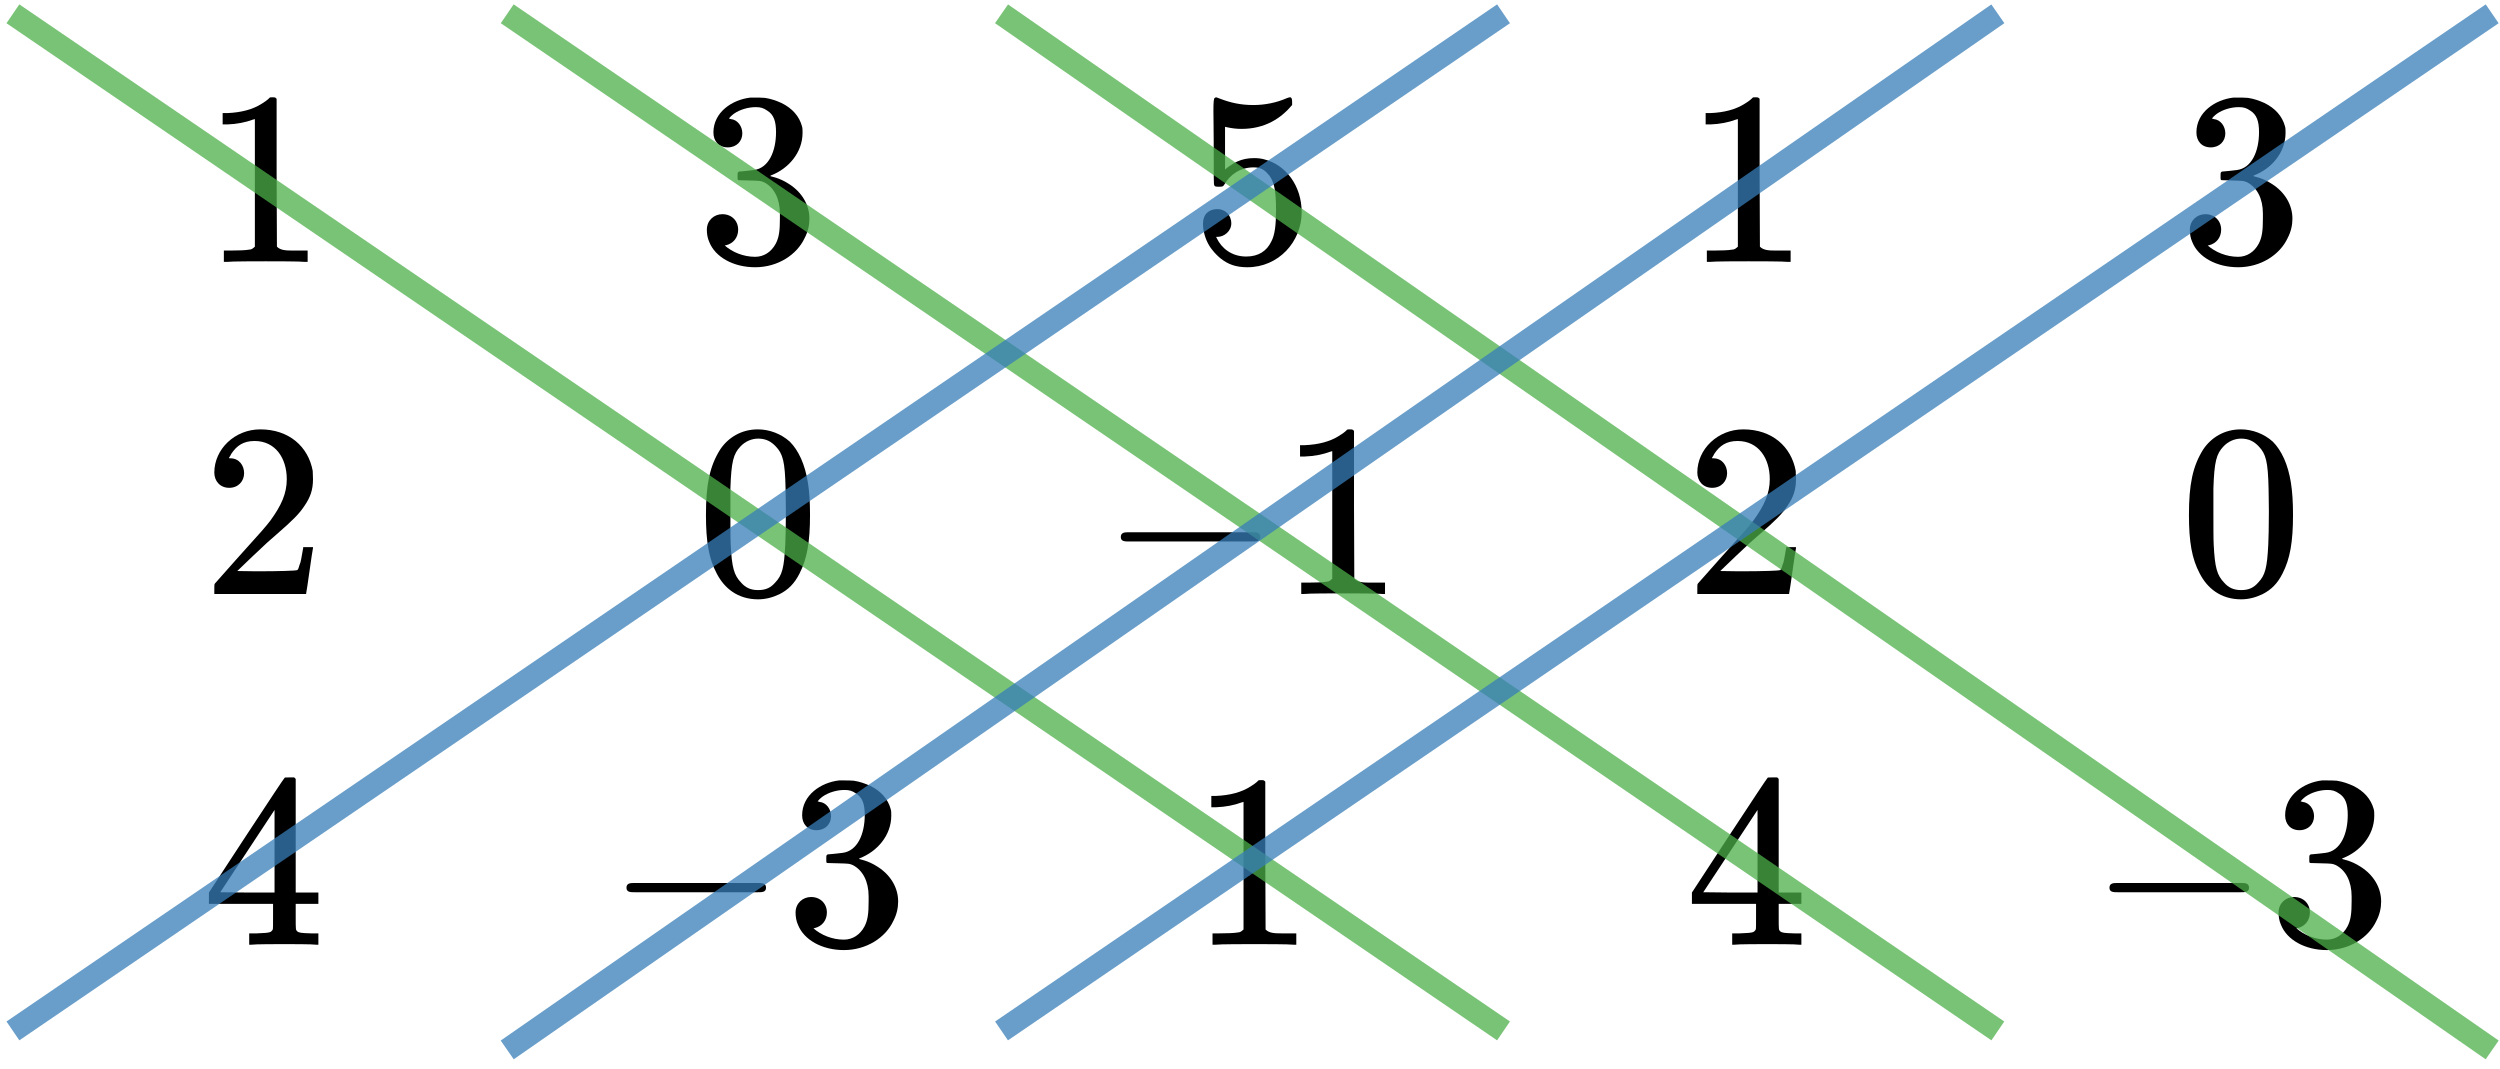
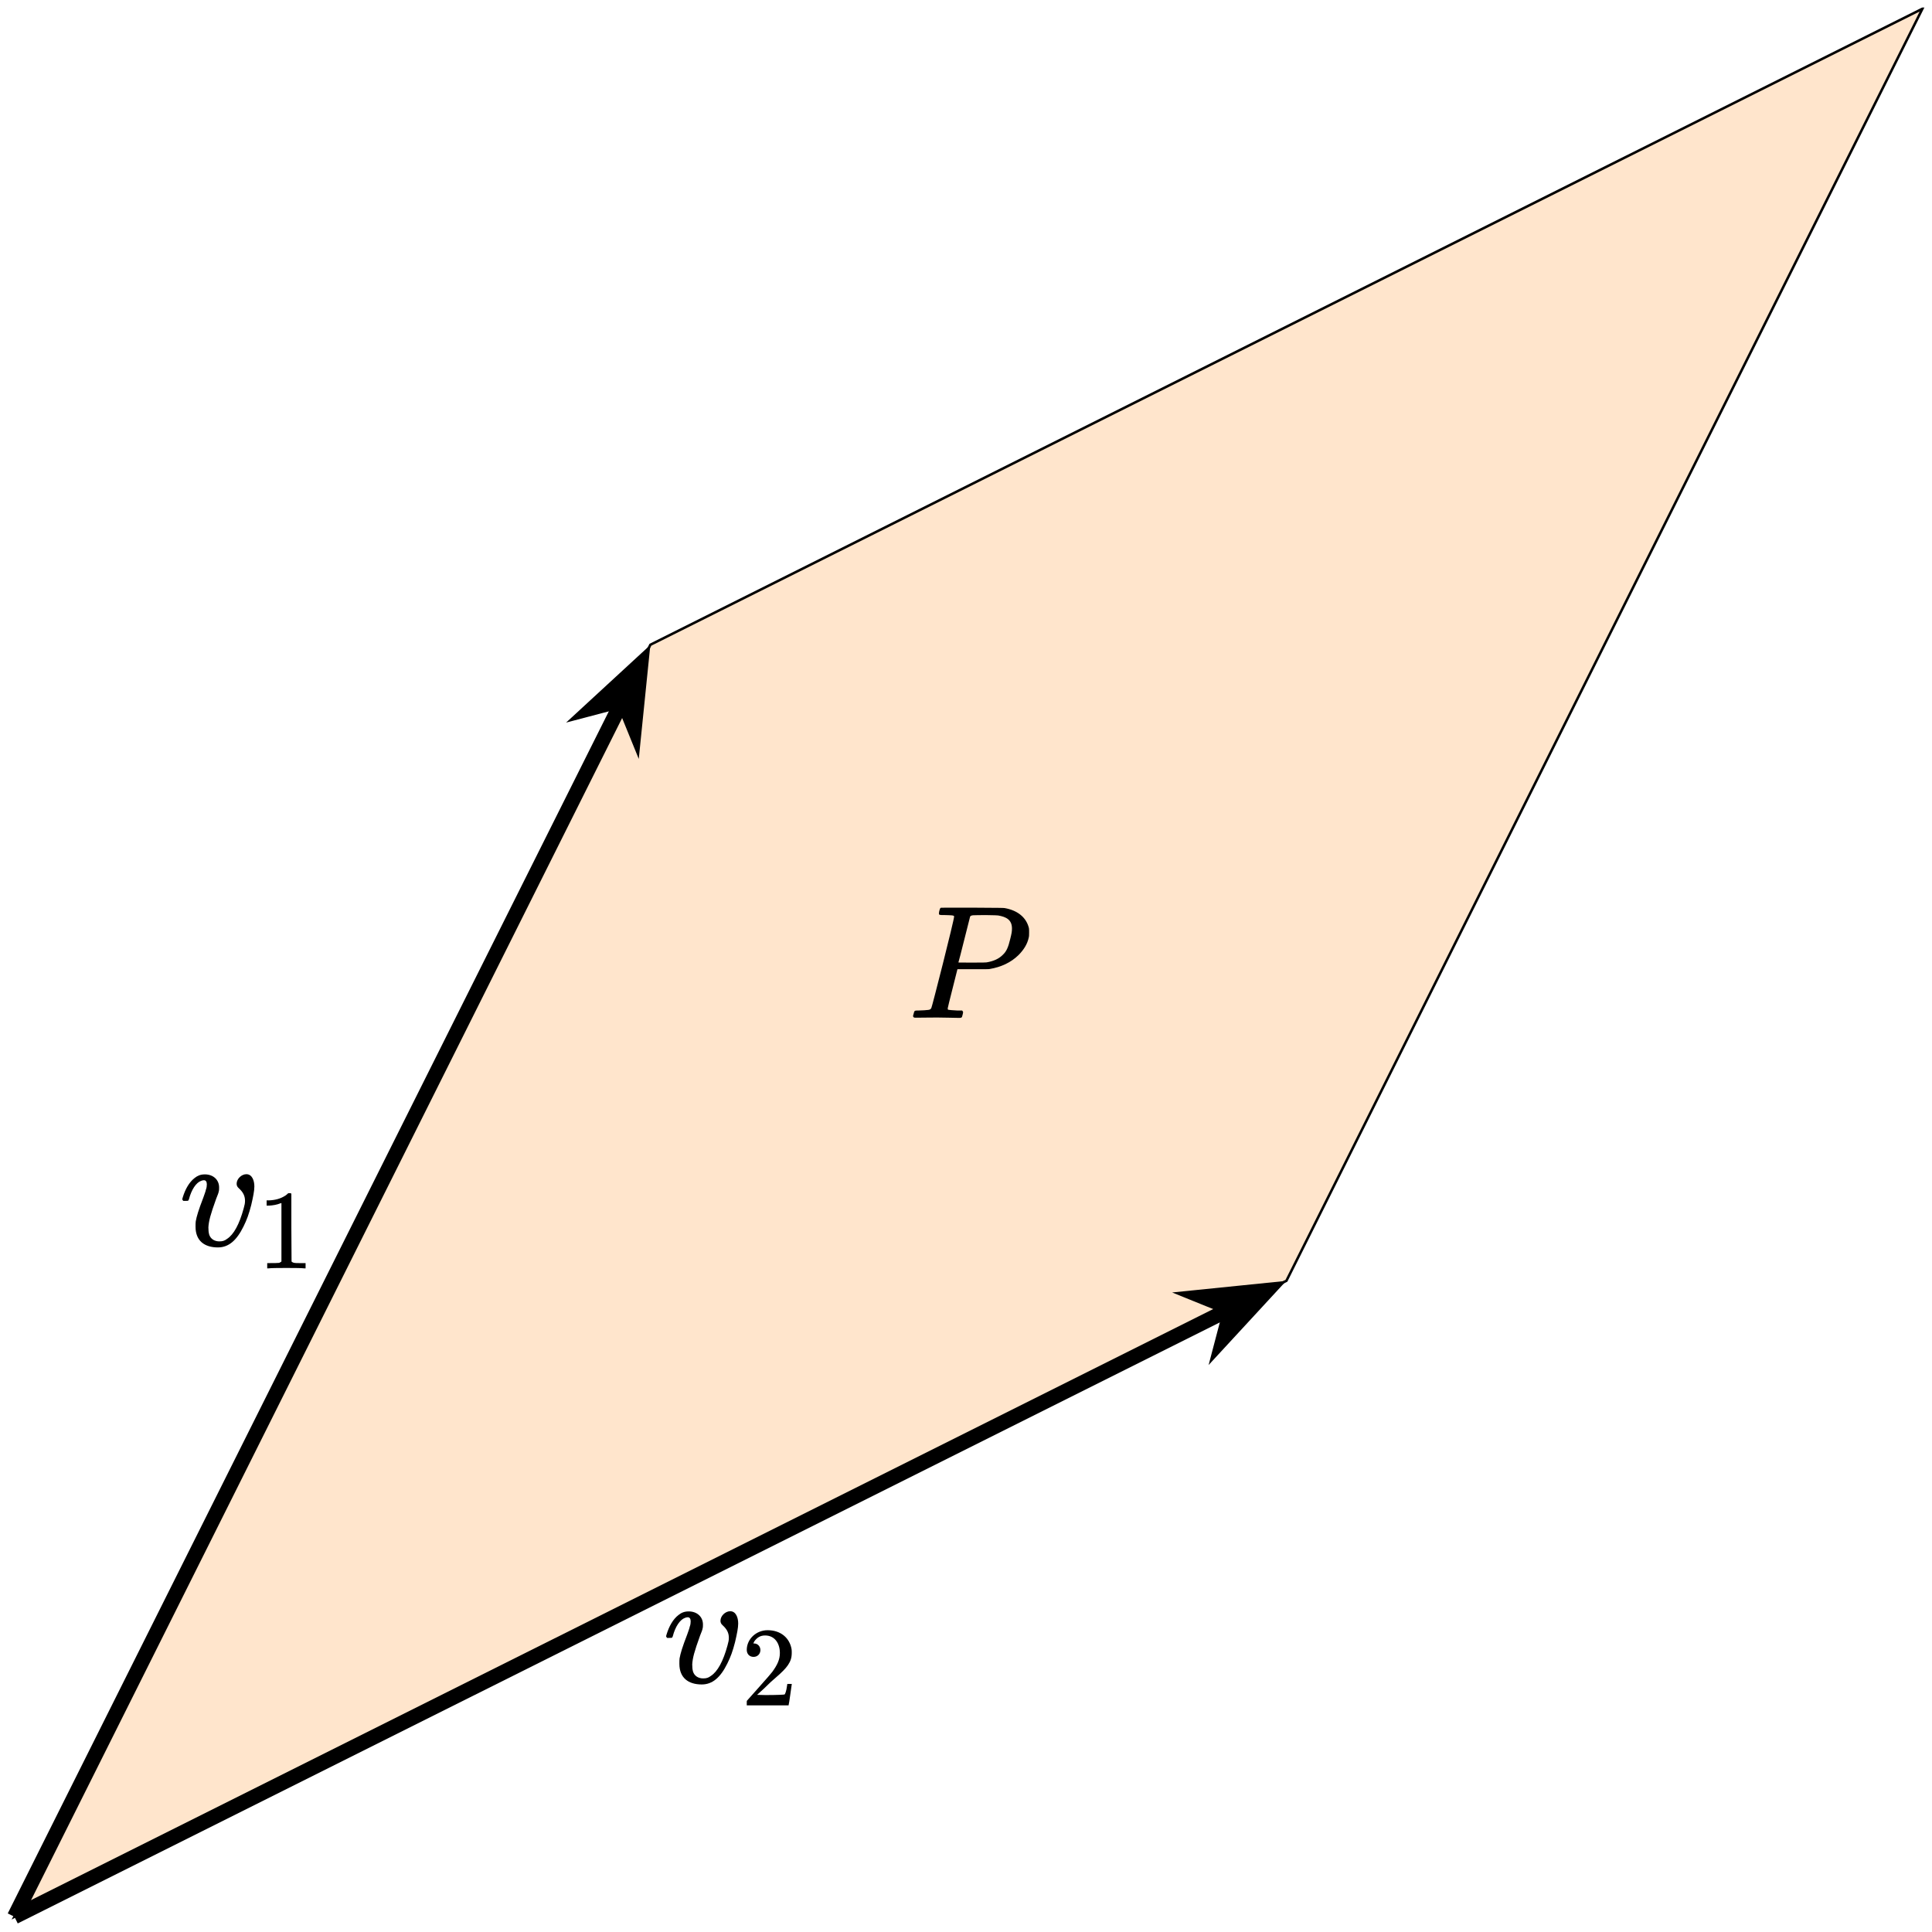
- <svg xmlns="http://www.w3.org/2000/svg" xmlns:xlink="http://www.w3.org/1999/xlink" width="131pt" height="56pt" viewBox="0 0 131 56" version="1.1">
+ <svg xmlns="http://www.w3.org/2000/svg" xmlns:xlink="http://www.w3.org/1999/xlink" width="155pt" height="155pt" viewBox="0 0 155 155" version="1.1">
  <defs>
    <g>
      <symbol overflow="visible" id="glyph0-0">
        <path style="stroke:none;" d="M 0.641 0 L 2.594 0 L 2.594 -6.906 L 0.641 -6.906 Z M 1.297 -0.641 L 1.297 -6.25 L 1.938 -6.25 L 1.938 -0.641 Z M 1.297 -0.641 " />
      </symbol>
      <symbol overflow="visible" id="glyph0-1">
-         <path style="stroke:none;" d="M 5.391 0 L 5.531 0 L 5.531 -0.594 L 4.766 -0.594 C 4.375 -0.594 4.109 -0.609 3.922 -0.797 L 3.906 -4.672 L 3.906 -8.547 C 3.828 -8.609 3.859 -8.625 3.688 -8.625 C 3.578 -8.625 3.562 -8.625 3.531 -8.594 C 3.469 -8.516 3.25 -8.359 3.141 -8.297 C 2.656 -7.984 2.047 -7.828 1.328 -7.797 L 1.078 -7.797 L 1.078 -7.203 L 1.328 -7.203 C 1.812 -7.219 2.281 -7.312 2.656 -7.453 C 2.703 -7.469 2.75 -7.484 2.766 -7.484 L 2.766 -0.797 C 2.672 -0.719 2.609 -0.641 2.453 -0.641 C 2.312 -0.609 1.859 -0.594 1.484 -0.594 L 1.141 -0.594 L 1.141 0 L 1.297 0 C 1.516 -0.031 2.922 -0.031 3.328 -0.031 C 3.75 -0.031 5.172 -0.031 5.391 0 Z M 5.391 0 " />
+         <path style="stroke:none;" d="M 3.125 0.141 C 3.984 0.141 4.625 -0.422 5.172 -1.531 C 5.438 -2.062 5.609 -2.531 5.797 -3.266 C 5.953 -3.938 6.047 -4.406 6.047 -4.75 C 6.047 -5.234 5.859 -5.734 5.406 -5.734 C 5.016 -5.734 4.625 -5.359 4.625 -4.969 C 4.625 -4.828 4.672 -4.719 4.797 -4.609 C 5.156 -4.281 5.297 -3.984 5.297 -3.594 C 5.297 -3.406 5.266 -3.266 5.188 -2.984 C 4.844 -1.719 4.391 -0.891 3.859 -0.547 C 3.656 -0.391 3.5 -0.344 3.234 -0.344 C 2.844 -0.344 2.531 -0.547 2.422 -0.891 C 2.375 -1.078 2.359 -1.219 2.359 -1.469 C 2.391 -1.984 2.516 -2.469 2.984 -3.766 C 3.094 -4.031 3.188 -4.281 3.188 -4.344 C 3.219 -4.422 3.219 -4.562 3.219 -4.672 C 3.219 -5.297 2.734 -5.719 2.078 -5.719 C 1.719 -5.719 1.484 -5.609 1.266 -5.438 C 0.812 -5.094 0.5 -4.516 0.312 -3.906 C 0.281 -3.812 0.266 -3.75 0.266 -3.719 C 0.266 -3.672 0.328 -3.625 0.344 -3.594 L 0.531 -3.594 C 0.781 -3.594 0.734 -3.594 0.797 -3.719 C 1 -4.5 1.375 -5.062 1.781 -5.203 C 1.859 -5.234 1.938 -5.25 2 -5.25 C 2.156 -5.25 2.234 -5.125 2.234 -4.922 C 2.234 -4.797 2.219 -4.641 2.156 -4.484 C 2.156 -4.422 2.047 -4.125 1.953 -3.859 C 1.562 -2.844 1.422 -2.375 1.344 -1.953 C 1.328 -1.859 1.328 -1.688 1.328 -1.516 C 1.328 -0.391 2.047 0.141 3.125 0.141 Z M 3.125 0.141 " />
      </symbol>
      <symbol overflow="visible" id="glyph0-2">
-         <path style="stroke:none;" d="M 1.641 -6 C 2.109 -6 2.406 -6.328 2.406 -6.734 C 2.406 -7.109 2.156 -7.453 1.797 -7.484 C 1.75 -7.5 1.703 -7.516 1.703 -7.516 C 1.703 -7.531 1.859 -7.688 1.969 -7.766 C 2.281 -7.984 2.719 -8.109 3.109 -8.109 C 3.375 -8.109 3.516 -8.062 3.719 -7.922 C 4.047 -7.719 4.172 -7.375 4.172 -6.797 C 4.172 -5.812 3.797 -4.906 3 -4.812 C 2.922 -4.797 2.297 -4.734 2.25 -4.734 C 2.234 -4.734 2.219 -4.734 2.188 -4.703 C 2.156 -4.656 2.156 -4.656 2.156 -4.5 C 2.156 -4.359 2.156 -4.344 2.172 -4.297 L 2.219 -4.281 L 2.766 -4.266 C 3.359 -4.25 3.359 -4.25 3.547 -4.172 C 4.062 -3.906 4.375 -3.328 4.375 -2.531 L 4.375 -2.266 C 4.375 -1.625 4.328 -1.281 4.156 -0.953 C 3.922 -0.516 3.531 -0.266 3.078 -0.266 C 2.453 -0.266 1.875 -0.516 1.484 -0.859 L 1.562 -0.875 C 1.938 -0.969 2.188 -1.281 2.188 -1.688 C 2.188 -2.156 1.844 -2.5 1.359 -2.5 C 0.922 -2.5 0.547 -2.172 0.547 -1.688 C 0.547 -1.484 0.578 -1.25 0.672 -1.047 C 0.984 -0.25 1.938 0.281 3.078 0.281 C 4.266 0.281 5.266 -0.375 5.672 -1.25 C 5.844 -1.578 5.922 -1.922 5.922 -2.266 C 5.922 -3 5.516 -3.656 4.859 -4.078 C 4.312 -4.438 3.875 -4.469 3.875 -4.5 C 3.875 -4.516 3.891 -4.516 3.906 -4.531 C 4.812 -4.875 5.562 -5.719 5.562 -6.766 C 5.562 -6.891 5.562 -7.016 5.531 -7.109 C 5.391 -7.625 5.031 -8.047 4.453 -8.328 C 4.172 -8.453 3.906 -8.547 3.594 -8.594 C 3.469 -8.609 3.219 -8.609 3.016 -8.609 L 2.828 -8.609 C 1.875 -8.5 0.891 -7.844 0.891 -6.781 C 0.891 -6.328 1.172 -6 1.641 -6 Z M 1.641 -6 " />
-       </symbol>
-       <symbol overflow="visible" id="glyph0-3">
-         <path style="stroke:none;" d="M 1.391 -2.766 C 0.953 -2.766 0.641 -2.5 0.641 -2 C 0.641 -1.922 0.656 -1.828 0.656 -1.75 C 0.719 -1.328 0.875 -0.922 1.156 -0.594 C 1.25 -0.469 1.469 -0.25 1.578 -0.172 C 1.953 0.125 2.359 0.281 2.969 0.281 C 4.594 0.281 5.812 -1.047 5.812 -2.609 C 5.812 -3.984 4.984 -5.094 3.844 -5.375 C 3.672 -5.422 3.5 -5.438 3.312 -5.438 C 2.625 -5.438 2.203 -5.172 1.797 -4.844 L 1.797 -7.078 L 1.938 -7.047 C 2.156 -7 2.406 -6.969 2.656 -6.969 C 3.906 -6.969 4.734 -7.531 5.312 -8.219 L 5.312 -8.391 C 5.312 -8.547 5.281 -8.625 5.203 -8.625 C 5.172 -8.625 5.109 -8.609 5.031 -8.578 C 4.5 -8.344 3.891 -8.219 3.281 -8.219 C 2.609 -8.219 2.078 -8.344 1.547 -8.547 C 1.438 -8.594 1.328 -8.625 1.328 -8.625 C 1.312 -8.625 1.281 -8.609 1.266 -8.594 C 1.203 -8.594 1.188 -8.375 1.188 -7.875 C 1.188 -7.5 1.203 -6.984 1.203 -6.281 C 1.203 -4.266 1.203 -4.062 1.234 -4.016 C 1.25 -3.953 1.297 -3.938 1.484 -3.938 C 1.672 -3.938 1.703 -3.953 1.766 -4.062 C 2.062 -4.578 2.594 -4.953 3.297 -4.953 C 3.719 -4.953 3.906 -4.781 4.125 -4.516 C 4.375 -4.172 4.469 -3.719 4.469 -2.719 C 4.469 -1.922 4.406 -1.406 4.219 -1.062 C 3.984 -0.578 3.562 -0.281 2.906 -0.281 C 2.141 -0.281 1.609 -0.719 1.359 -1.25 L 1.328 -1.312 L 1.406 -1.312 C 1.75 -1.312 2.125 -1.609 2.125 -2.016 C 2.125 -2.469 1.797 -2.766 1.391 -2.766 Z M 1.391 -2.766 " />
-       </symbol>
-       <symbol overflow="visible" id="glyph0-4">
-         <path style="stroke:none;" d="M 1.422 -5.562 C 1.906 -5.562 2.203 -5.922 2.203 -6.328 C 2.203 -6.734 1.938 -7.109 1.484 -7.109 C 1.438 -7.109 1.406 -7.109 1.406 -7.125 C 1.406 -7.141 1.484 -7.234 1.531 -7.344 C 1.812 -7.766 2.156 -8.016 2.75 -8.016 C 3.859 -8.016 4.438 -7.094 4.438 -6.016 C 4.438 -5.266 4.156 -4.641 3.578 -3.844 C 3.297 -3.484 3.219 -3.391 1.766 -1.781 C 1.172 -1.109 0.688 -0.562 0.672 -0.547 C 0.641 -0.5 0.641 -0.469 0.641 -0.25 L 0.641 0 L 5.453 0 L 5.453 -0.031 C 5.484 -0.109 5.781 -2.328 5.812 -2.406 L 5.812 -2.453 L 5.297 -2.453 L 5.297 -2.406 C 5.188 -1.828 5.188 -1.703 5.109 -1.531 C 5.078 -1.406 5.031 -1.266 4.984 -1.25 C 4.906 -1.219 4.125 -1.188 2.828 -1.188 L 1.844 -1.203 L 2.609 -1.938 C 3.484 -2.766 3.453 -2.734 3.906 -3.125 C 4.75 -3.859 5.094 -4.203 5.359 -4.609 C 5.672 -5.062 5.812 -5.453 5.812 -6.016 C 5.812 -6.172 5.797 -6.328 5.797 -6.453 C 5.562 -7.719 4.562 -8.625 3.047 -8.625 C 1.719 -8.625 0.641 -7.594 0.641 -6.359 C 0.641 -5.922 0.938 -5.562 1.422 -5.562 Z M 1.422 -5.562 " />
-       </symbol>
-       <symbol overflow="visible" id="glyph0-5">
-         <path style="stroke:none;" d="M 1.25 -7.578 C 0.688 -6.688 0.5 -5.719 0.5 -4.141 C 0.5 -2.719 0.656 -1.844 1.062 -1.078 C 1.453 -0.312 2.156 0.281 3.234 0.281 C 3.609 0.281 3.984 0.188 4.344 0.016 C 4.812 -0.219 5.141 -0.547 5.406 -1.078 C 5.797 -1.844 5.953 -2.719 5.953 -4.141 C 5.953 -5.484 5.812 -6.344 5.484 -7.094 C 5.312 -7.469 5.125 -7.75 4.891 -7.984 C 4.438 -8.391 3.828 -8.625 3.219 -8.625 C 2.359 -8.625 1.672 -8.203 1.25 -7.578 Z M 4.156 -7.734 C 4.531 -7.344 4.641 -6.938 4.672 -5.531 C 4.672 -5.297 4.688 -4.812 4.688 -4.312 C 4.688 -3.594 4.672 -2.828 4.656 -2.578 C 4.594 -1.375 4.5 -0.984 4.125 -0.594 C 3.906 -0.344 3.656 -0.203 3.234 -0.203 C 2.828 -0.203 2.562 -0.344 2.344 -0.594 C 1.969 -0.984 1.859 -1.375 1.797 -2.578 C 1.781 -2.828 1.781 -3.594 1.781 -4.312 C 1.781 -4.812 1.781 -5.297 1.781 -5.531 C 1.828 -6.938 1.938 -7.344 2.312 -7.734 C 2.562 -8 2.906 -8.141 3.234 -8.141 C 3.641 -8.141 3.922 -7.984 4.156 -7.734 Z M 4.156 -7.734 " />
-       </symbol>
-       <symbol overflow="visible" id="glyph0-6">
-         <path style="stroke:none;" d="M 5.984 0 L 6.094 0 L 6.094 -0.594 L 5.719 -0.594 C 5.188 -0.609 5.078 -0.625 4.984 -0.703 C 4.906 -0.781 4.906 -0.766 4.906 -1.484 L 4.906 -2.141 L 6.094 -2.141 L 6.094 -2.734 L 4.906 -2.734 L 4.906 -8.688 L 4.828 -8.766 L 4.594 -8.766 C 4.375 -8.766 4.359 -8.766 4.328 -8.75 C 4.297 -8.734 3.547 -7.594 2.312 -5.719 L 0.359 -2.734 L 0.359 -2.141 L 3.719 -2.141 L 3.719 -1.484 C 3.719 -1.047 3.719 -0.812 3.703 -0.797 C 3.672 -0.734 3.609 -0.672 3.547 -0.656 C 3.453 -0.625 3.281 -0.609 2.859 -0.594 L 2.469 -0.594 L 2.469 0 L 2.578 0 C 2.766 -0.031 3.969 -0.031 4.312 -0.031 C 4.656 -0.031 5.797 -0.031 5.984 0 Z M 3.797 -2.734 L 2.375 -2.734 L 0.953 -2.75 L 3.797 -7.062 Z M 3.797 -2.734 " />
+         <path style="stroke:none;" d="M 3.719 -8.141 C 3.719 -7.844 1.938 -0.844 1.891 -0.797 C 1.844 -0.703 1.781 -0.656 1.641 -0.641 C 1.5 -0.625 1.156 -0.594 0.875 -0.594 C 0.531 -0.594 0.531 -0.594 0.469 -0.328 C 0.438 -0.219 0.422 -0.172 0.422 -0.141 C 0.422 -0.109 0.438 -0.109 0.453 -0.078 C 0.484 -0.031 0.5 -0.016 0.656 -0.016 C 1.141 -0.016 1.594 -0.031 2.359 -0.031 C 3.141 -0.031 3.609 0 4.125 0 C 4.297 0 4.297 -0.031 4.344 -0.062 C 4.359 -0.109 4.438 -0.375 4.438 -0.453 C 4.438 -0.516 4.375 -0.562 4.359 -0.594 L 3.953 -0.594 C 3.562 -0.609 3.297 -0.641 3.234 -0.656 C 3.219 -0.672 3.203 -0.703 3.203 -0.766 C 3.203 -0.797 3.375 -1.5 3.594 -2.359 L 3.984 -3.906 L 5.203 -3.906 C 6.266 -3.906 6.453 -3.906 6.562 -3.922 C 7.5 -4.078 8.281 -4.453 8.875 -5.031 C 9.328 -5.484 9.594 -5.938 9.703 -6.438 C 9.734 -6.547 9.734 -6.703 9.734 -6.859 C 9.734 -7 9.734 -7.125 9.719 -7.203 C 9.5 -8.109 8.75 -8.641 7.766 -8.812 C 7.609 -8.828 7.578 -8.828 5.141 -8.844 C 2.719 -8.844 2.672 -8.844 2.625 -8.828 C 2.578 -8.781 2.5 -8.516 2.5 -8.391 C 2.5 -8.25 2.531 -8.25 2.984 -8.25 C 3.375 -8.234 3.719 -8.25 3.719 -8.141 Z M 8.359 -7.172 C 8.359 -6.922 8.328 -6.766 8.219 -6.328 C 8.062 -5.672 7.922 -5.344 7.641 -5.078 C 7.328 -4.75 6.891 -4.547 6.312 -4.453 C 6.172 -4.438 6.016 -4.438 5.109 -4.438 C 4.109 -4.438 4.062 -4.438 4.062 -4.453 C 4.094 -4.484 4.938 -7.922 5 -8.125 C 5.031 -8.188 5.109 -8.219 5.234 -8.234 C 5.281 -8.234 5.719 -8.25 6.219 -8.25 C 7 -8.234 7.141 -8.234 7.25 -8.219 C 7.875 -8.109 8.359 -7.891 8.359 -7.172 Z M 8.359 -7.172 " />
      </symbol>
      <symbol overflow="visible" id="glyph1-0">
-         <path style="stroke:none;" d="" />
+         <path style="stroke:none;" d="M 0.453 0 L 1.812 0 L 1.812 -4.828 L 0.453 -4.828 Z M 0.906 -0.453 L 0.906 -4.375 L 1.359 -4.375 L 1.359 -0.453 Z M 0.906 -0.453 " />
      </symbol>
      <symbol overflow="visible" id="glyph1-1">
-         <path style="stroke:none;" d="M 7.875 -2.75 C 8.078 -2.75 8.297 -2.75 8.297 -2.984 C 8.297 -3.234 8.078 -3.234 7.875 -3.234 L 1.406 -3.234 C 1.203 -3.234 0.984 -3.234 0.984 -2.984 C 0.984 -2.75 1.203 -2.75 1.406 -2.75 Z M 7.875 -2.75 " />
+         <path style="stroke:none;" d="M 3.766 0 L 3.875 0 L 3.875 -0.422 L 3.328 -0.422 C 3.062 -0.422 2.875 -0.422 2.75 -0.547 L 2.734 -3.266 L 2.734 -5.984 C 2.688 -6.031 2.703 -6.031 2.578 -6.031 C 2.5 -6.031 2.5 -6.031 2.469 -6.016 C 2.422 -5.969 2.281 -5.844 2.188 -5.797 C 1.859 -5.594 1.438 -5.469 0.922 -5.453 L 0.75 -5.453 L 0.75 -5.031 L 0.922 -5.031 C 1.266 -5.047 1.594 -5.109 1.859 -5.219 C 1.891 -5.234 1.922 -5.234 1.938 -5.234 L 1.938 -0.547 C 1.859 -0.5 1.828 -0.453 1.719 -0.438 C 1.609 -0.422 1.297 -0.422 1.031 -0.422 L 0.797 -0.422 L 0.797 0 L 0.906 0 C 1.062 -0.031 2.047 -0.031 2.328 -0.031 C 2.625 -0.031 3.609 -0.031 3.766 0 Z M 3.766 0 " />
+       </symbol>
+       <symbol overflow="visible" id="glyph1-2">
+         <path style="stroke:none;" d="M 1 -3.891 C 1.328 -3.891 1.547 -4.141 1.547 -4.438 C 1.547 -4.719 1.344 -4.969 1.031 -4.969 C 1 -4.969 0.984 -4.969 0.984 -4.984 C 0.984 -5 1.031 -5.062 1.062 -5.141 C 1.266 -5.422 1.516 -5.609 1.922 -5.609 C 2.703 -5.609 3.109 -4.969 3.109 -4.203 C 3.109 -3.672 2.906 -3.25 2.5 -2.688 C 2.297 -2.438 2.25 -2.375 1.234 -1.234 C 0.828 -0.781 0.484 -0.391 0.469 -0.375 C 0.453 -0.359 0.453 -0.328 0.453 -0.172 L 0.453 0 L 3.812 0 L 3.812 -0.031 C 3.844 -0.078 4.047 -1.625 4.062 -1.688 L 4.062 -1.719 L 3.703 -1.719 L 3.703 -1.688 C 3.641 -1.281 3.625 -1.203 3.578 -1.062 C 3.547 -0.984 3.516 -0.891 3.484 -0.875 C 3.438 -0.859 2.891 -0.828 1.969 -0.828 L 1.281 -0.844 L 1.828 -1.344 C 2.438 -1.938 2.406 -1.906 2.734 -2.188 C 3.328 -2.703 3.562 -2.953 3.75 -3.219 C 3.969 -3.547 4.062 -3.812 4.062 -4.219 C 4.062 -4.328 4.062 -4.438 4.047 -4.516 C 3.891 -5.406 3.188 -6.031 2.125 -6.031 C 1.203 -6.031 0.453 -5.312 0.453 -4.453 C 0.453 -4.141 0.656 -3.891 1 -3.891 Z M 1 -3.891 " />
      </symbol>
    </g>
+     <clipPath id="clip1">
+       <path d="M 1 0.605 L 155 0.605 L 155 154 L 1 154 Z M 1 0.605 " />
+     </clipPath>
+     <clipPath id="clip2">
+       <path d="M 0 0.605 L 155 0.605 L 155 155 L 0 155 Z M 0 0.605 " />
+     </clipPath>
  </defs>
  <g id="surface1">
+     <g clip-path="url(#clip1)" clip-rule="nonzero">
+       <path style=" stroke:none;fill-rule:nonzero;fill:rgb(100%,49.799%,0%);fill-opacity:0.2;" d="M 1.156 153.777 L 52.18 51.727 L 154.23 0.703 L 103.207 102.754 Z M 1.156 153.777 " />
+     </g>
+     <g clip-path="url(#clip2)" clip-rule="nonzero">
+       <path style="fill:none;stroke-width:0.199;stroke-linecap:butt;stroke-linejoin:miter;stroke:rgb(0%,0%,0%);stroke-opacity:1;stroke-miterlimit:10;" d="M -0.001 -0 L 51.023 102.05 L 153.073 153.074 L 102.05 51.023 Z M -0.001 -0 " transform="matrix(1,0,0,-1,1.157,153.777)" />
+     </g>
+     <path style="fill:none;stroke-width:1.196;stroke-linecap:butt;stroke-linejoin:miter;stroke:rgb(0%,0%,0%);stroke-opacity:1;stroke-miterlimit:10;" d="M -0.001 -0 L 48.679 97.355 " transform="matrix(1,0,0,-1,1.157,153.777)" />
+     <path style="fill-rule:nonzero;fill:rgb(0%,0%,0%);fill-opacity:1;stroke-width:1.196;stroke-linecap:butt;stroke-linejoin:miter;stroke:rgb(0%,0%,0%);stroke-opacity:1;stroke-miterlimit:10;" d="M 6.803 -0.001 L 1.931 1.847 L 3.554 -0.001 L 1.931 -1.848 Z M 6.803 -0.001 " transform="matrix(0.44722,-0.89442,-0.89442,-0.44722,48.37815,59.33454)" />
    <g style="fill:rgb(0%,0%,0%);fill-opacity:1;">
-       <use xlink:href="#glyph0-1" x="10.589" y="13.723" />
+       <use xlink:href="#glyph0-1" x="14.36" y="99.937" />
    </g>
    <g style="fill:rgb(0%,0%,0%);fill-opacity:1;">
-       <use xlink:href="#glyph0-2" x="36.492" y="13.723" />
+       <use xlink:href="#glyph1-1" x="20.641" y="101.757" />
+     </g>
+     <path style="fill:none;stroke-width:1.196;stroke-linecap:butt;stroke-linejoin:miter;stroke:rgb(0%,0%,0%);stroke-opacity:1;stroke-miterlimit:10;" d="M -0.001 -0 L 97.355 48.675 " transform="matrix(1,0,0,-1,1.157,153.777)" />
+     <path style="fill-rule:nonzero;fill:rgb(0%,0%,0%);fill-opacity:1;stroke-width:1.196;stroke-linecap:butt;stroke-linejoin:miter;stroke:rgb(0%,0%,0%);stroke-opacity:1;stroke-miterlimit:10;" d="M 6.801 -0.002 L 1.929 1.845 L 3.554 0.002 L 1.931 -1.846 Z M 6.801 -0.002 " transform="matrix(0.89442,-0.44722,-0.44722,-0.89442,95.59946,106.5559)" />
+     <g style="fill:rgb(0%,0%,0%);fill-opacity:1;">
+       <use xlink:href="#glyph0-1" x="53.177" y="134.999" />
    </g>
    <g style="fill:rgb(0%,0%,0%);fill-opacity:1;">
-       <use xlink:href="#glyph0-3" x="62.395" y="13.723" />
+       <use xlink:href="#glyph1-2" x="59.458" y="136.819" />
    </g>
    <g style="fill:rgb(0%,0%,0%);fill-opacity:1;">
-       <use xlink:href="#glyph0-1" x="88.298" y="13.723" />
+       <use xlink:href="#glyph0-2" x="72.829" y="81.664" />
    </g>
-     <g style="fill:rgb(0%,0%,0%);fill-opacity:1;">
-       <use xlink:href="#glyph0-2" x="114.201" y="13.723" />
-     </g>
-     <g style="fill:rgb(0%,0%,0%);fill-opacity:1;">
-       <use xlink:href="#glyph0-4" x="10.589" y="31.124" />
-     </g>
-     <g style="fill:rgb(0%,0%,0%);fill-opacity:1;">
-       <use xlink:href="#glyph0-5" x="36.492" y="31.124" />
-     </g>
-     <g style="fill:rgb(0%,0%,0%);fill-opacity:1;">
-       <use xlink:href="#glyph1-1" x="57.746" y="31.124" />
-     </g>
-     <g style="fill:rgb(0%,0%,0%);fill-opacity:1;">
-       <use xlink:href="#glyph0-1" x="67.044" y="31.124" />
-     </g>
-     <g style="fill:rgb(0%,0%,0%);fill-opacity:1;">
-       <use xlink:href="#glyph0-4" x="88.298" y="31.124" />
-     </g>
-     <g style="fill:rgb(0%,0%,0%);fill-opacity:1;">
-       <use xlink:href="#glyph0-5" x="114.201" y="31.124" />
-     </g>
-     <g style="fill:rgb(0%,0%,0%);fill-opacity:1;">
-       <use xlink:href="#glyph0-6" x="10.589" y="49.503" />
-     </g>
-     <g style="fill:rgb(0%,0%,0%);fill-opacity:1;">
-       <use xlink:href="#glyph1-1" x="31.843" y="49.503" />
-     </g>
-     <g style="fill:rgb(0%,0%,0%);fill-opacity:1;">
-       <use xlink:href="#glyph0-2" x="41.141" y="49.503" />
-     </g>
-     <g style="fill:rgb(0%,0%,0%);fill-opacity:1;">
-       <use xlink:href="#glyph0-1" x="62.395" y="49.503" />
-     </g>
-     <g style="fill:rgb(0%,0%,0%);fill-opacity:1;">
-       <use xlink:href="#glyph0-6" x="88.298" y="49.503" />
-     </g>
-     <g style="fill:rgb(0%,0%,0%);fill-opacity:1;">
-       <use xlink:href="#glyph1-1" x="109.552" y="49.503" />
-     </g>
-     <g style="fill:rgb(0%,0%,0%);fill-opacity:1;">
-       <use xlink:href="#glyph0-2" x="118.85" y="49.503" />
-     </g>
-     <path style="fill:none;stroke-width:1.196;stroke-linecap:butt;stroke-linejoin:miter;stroke:rgb(30.199%,68.629%,29.019%);stroke-opacity:0.75;stroke-miterlimit:10;" d="M -64.957 27.146 L 13.152 -26.151 " transform="matrix(1,0,0,-1,65.633,27.869)" />
-     <path style="fill:none;stroke-width:1.196;stroke-linecap:butt;stroke-linejoin:miter;stroke:rgb(30.199%,68.629%,29.019%);stroke-opacity:0.75;stroke-miterlimit:10;" d="M -39.055 27.146 L 39.054 -26.151 " transform="matrix(1,0,0,-1,65.633,27.869)" />
-     <path style="fill:none;stroke-width:1.196;stroke-linecap:butt;stroke-linejoin:miter;stroke:rgb(30.199%,68.629%,29.019%);stroke-opacity:0.75;stroke-miterlimit:10;" d="M -13.153 27.146 L 64.957 -27.147 " transform="matrix(1,0,0,-1,65.633,27.869)" />
-     <path style="fill:none;stroke-width:1.196;stroke-linecap:butt;stroke-linejoin:miter;stroke:rgb(21.57%,49.409%,72.159%);stroke-opacity:0.75;stroke-miterlimit:10;" d="M 13.152 27.146 L -64.957 -26.151 " transform="matrix(1,0,0,-1,65.633,27.869)" />
-     <path style="fill:none;stroke-width:1.196;stroke-linecap:butt;stroke-linejoin:miter;stroke:rgb(21.57%,49.409%,72.159%);stroke-opacity:0.75;stroke-miterlimit:10;" d="M 39.054 27.146 L -39.055 -27.147 " transform="matrix(1,0,0,-1,65.633,27.869)" />
-     <path style="fill:none;stroke-width:1.196;stroke-linecap:butt;stroke-linejoin:miter;stroke:rgb(21.57%,49.409%,72.159%);stroke-opacity:0.75;stroke-miterlimit:10;" d="M 64.957 27.146 L -13.153 -26.151 " transform="matrix(1,0,0,-1,65.633,27.869)" />
  </g>
</svg>
